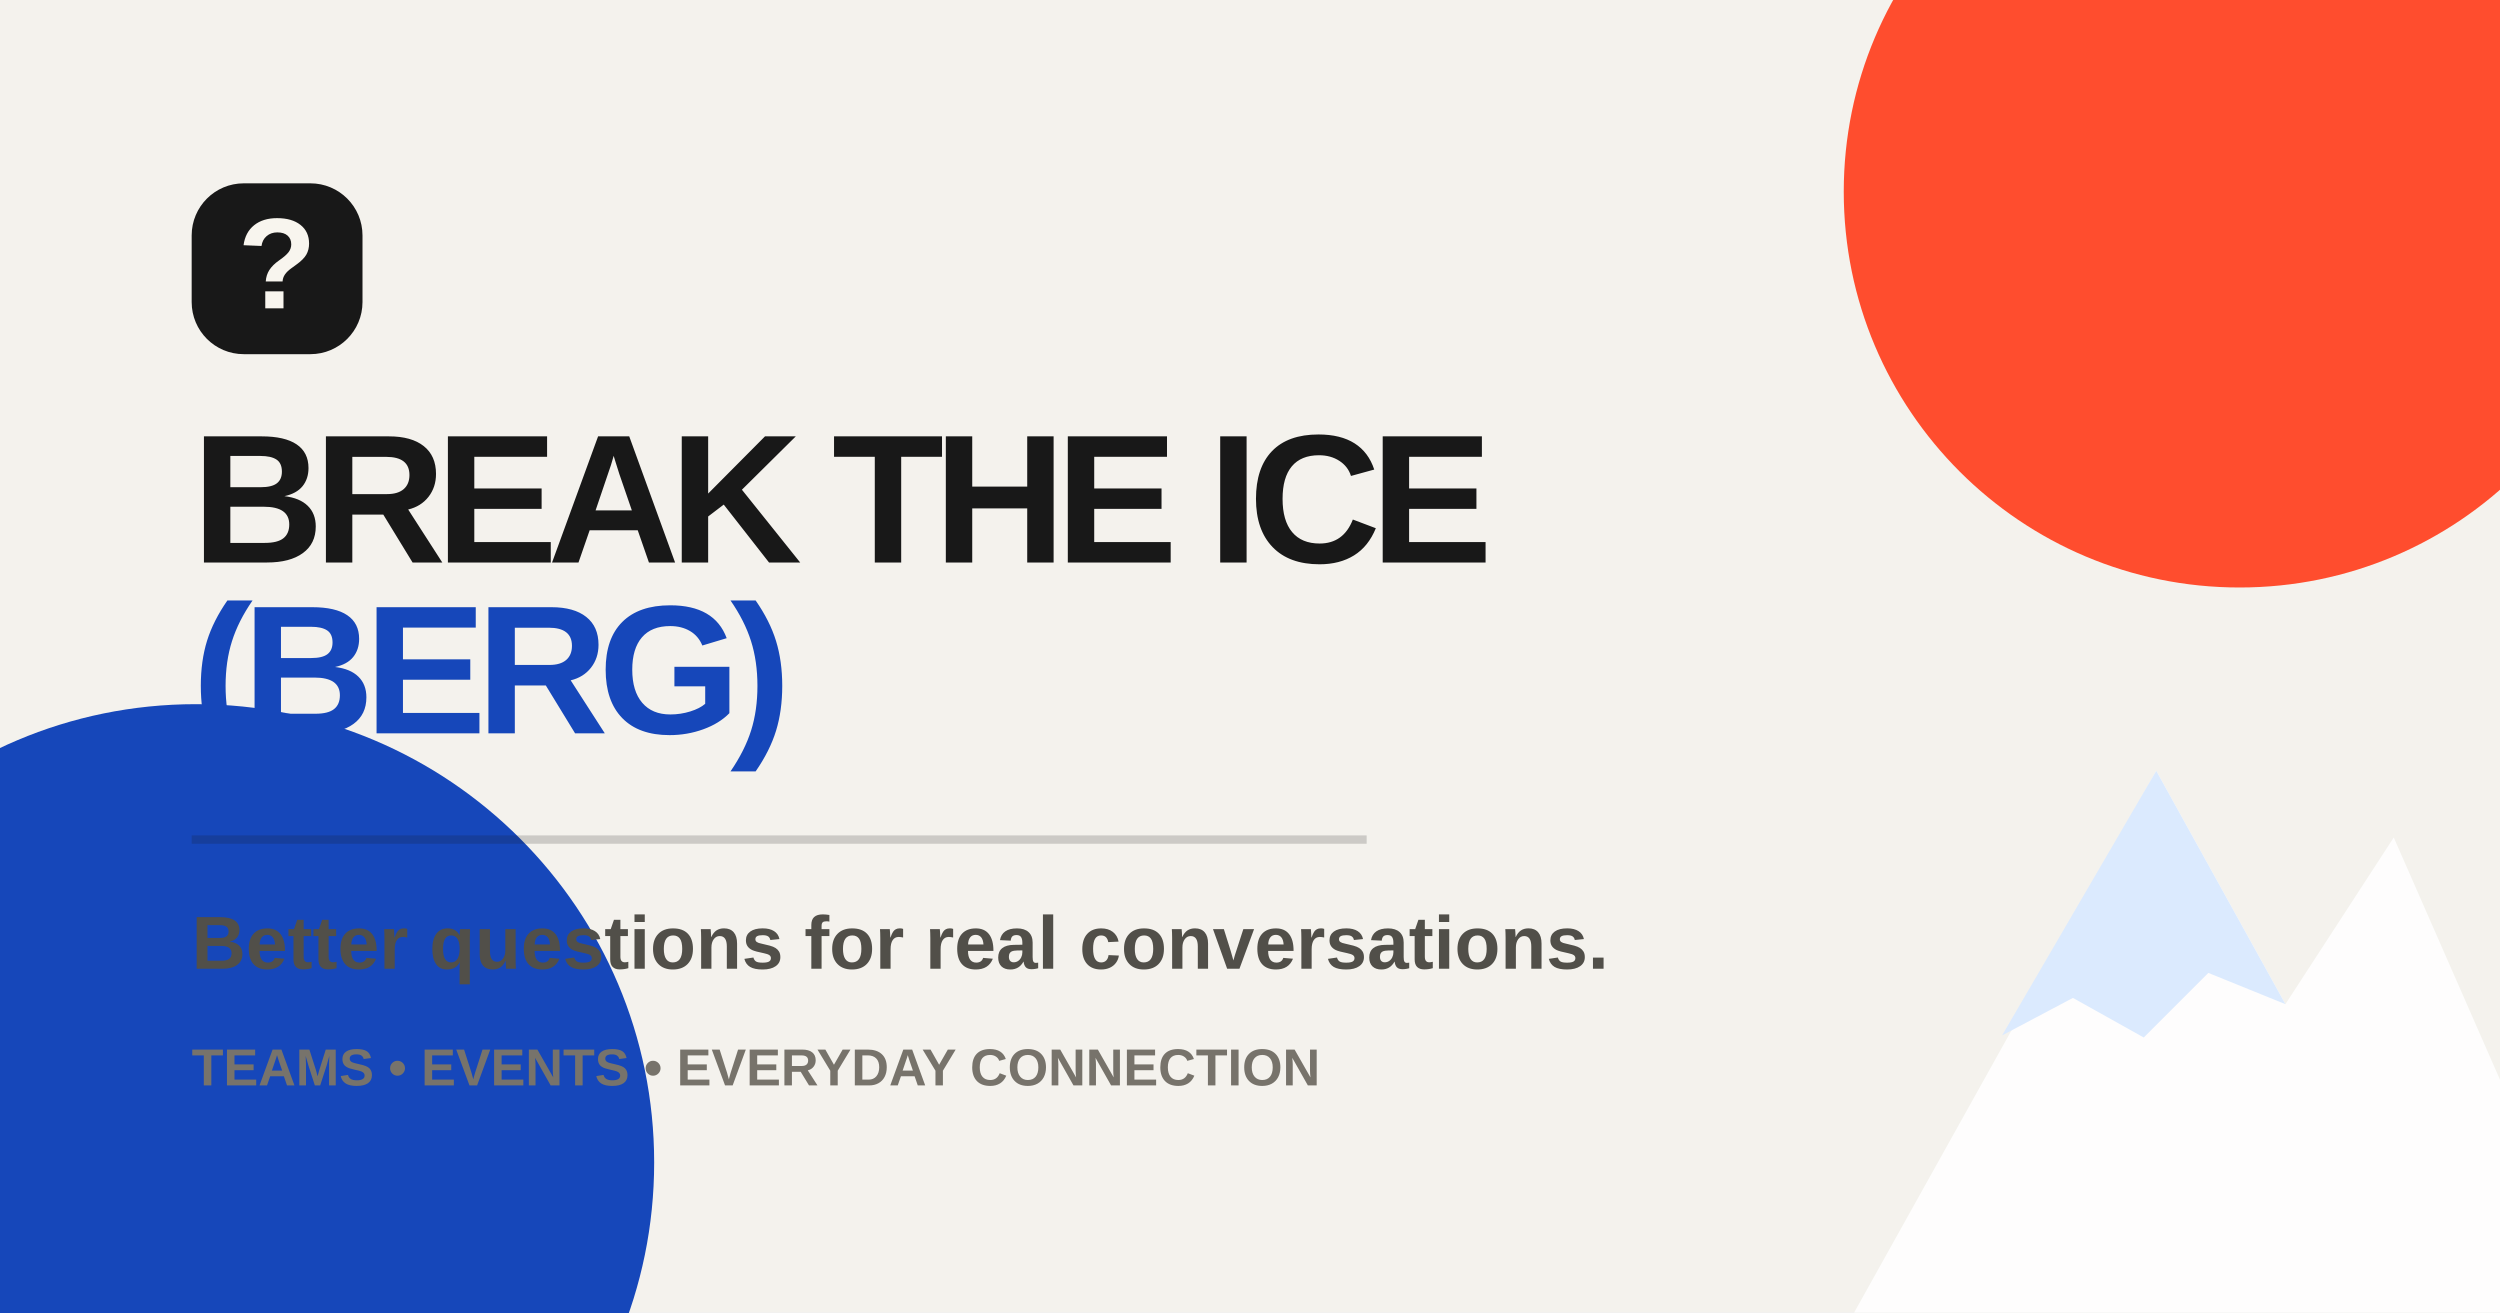
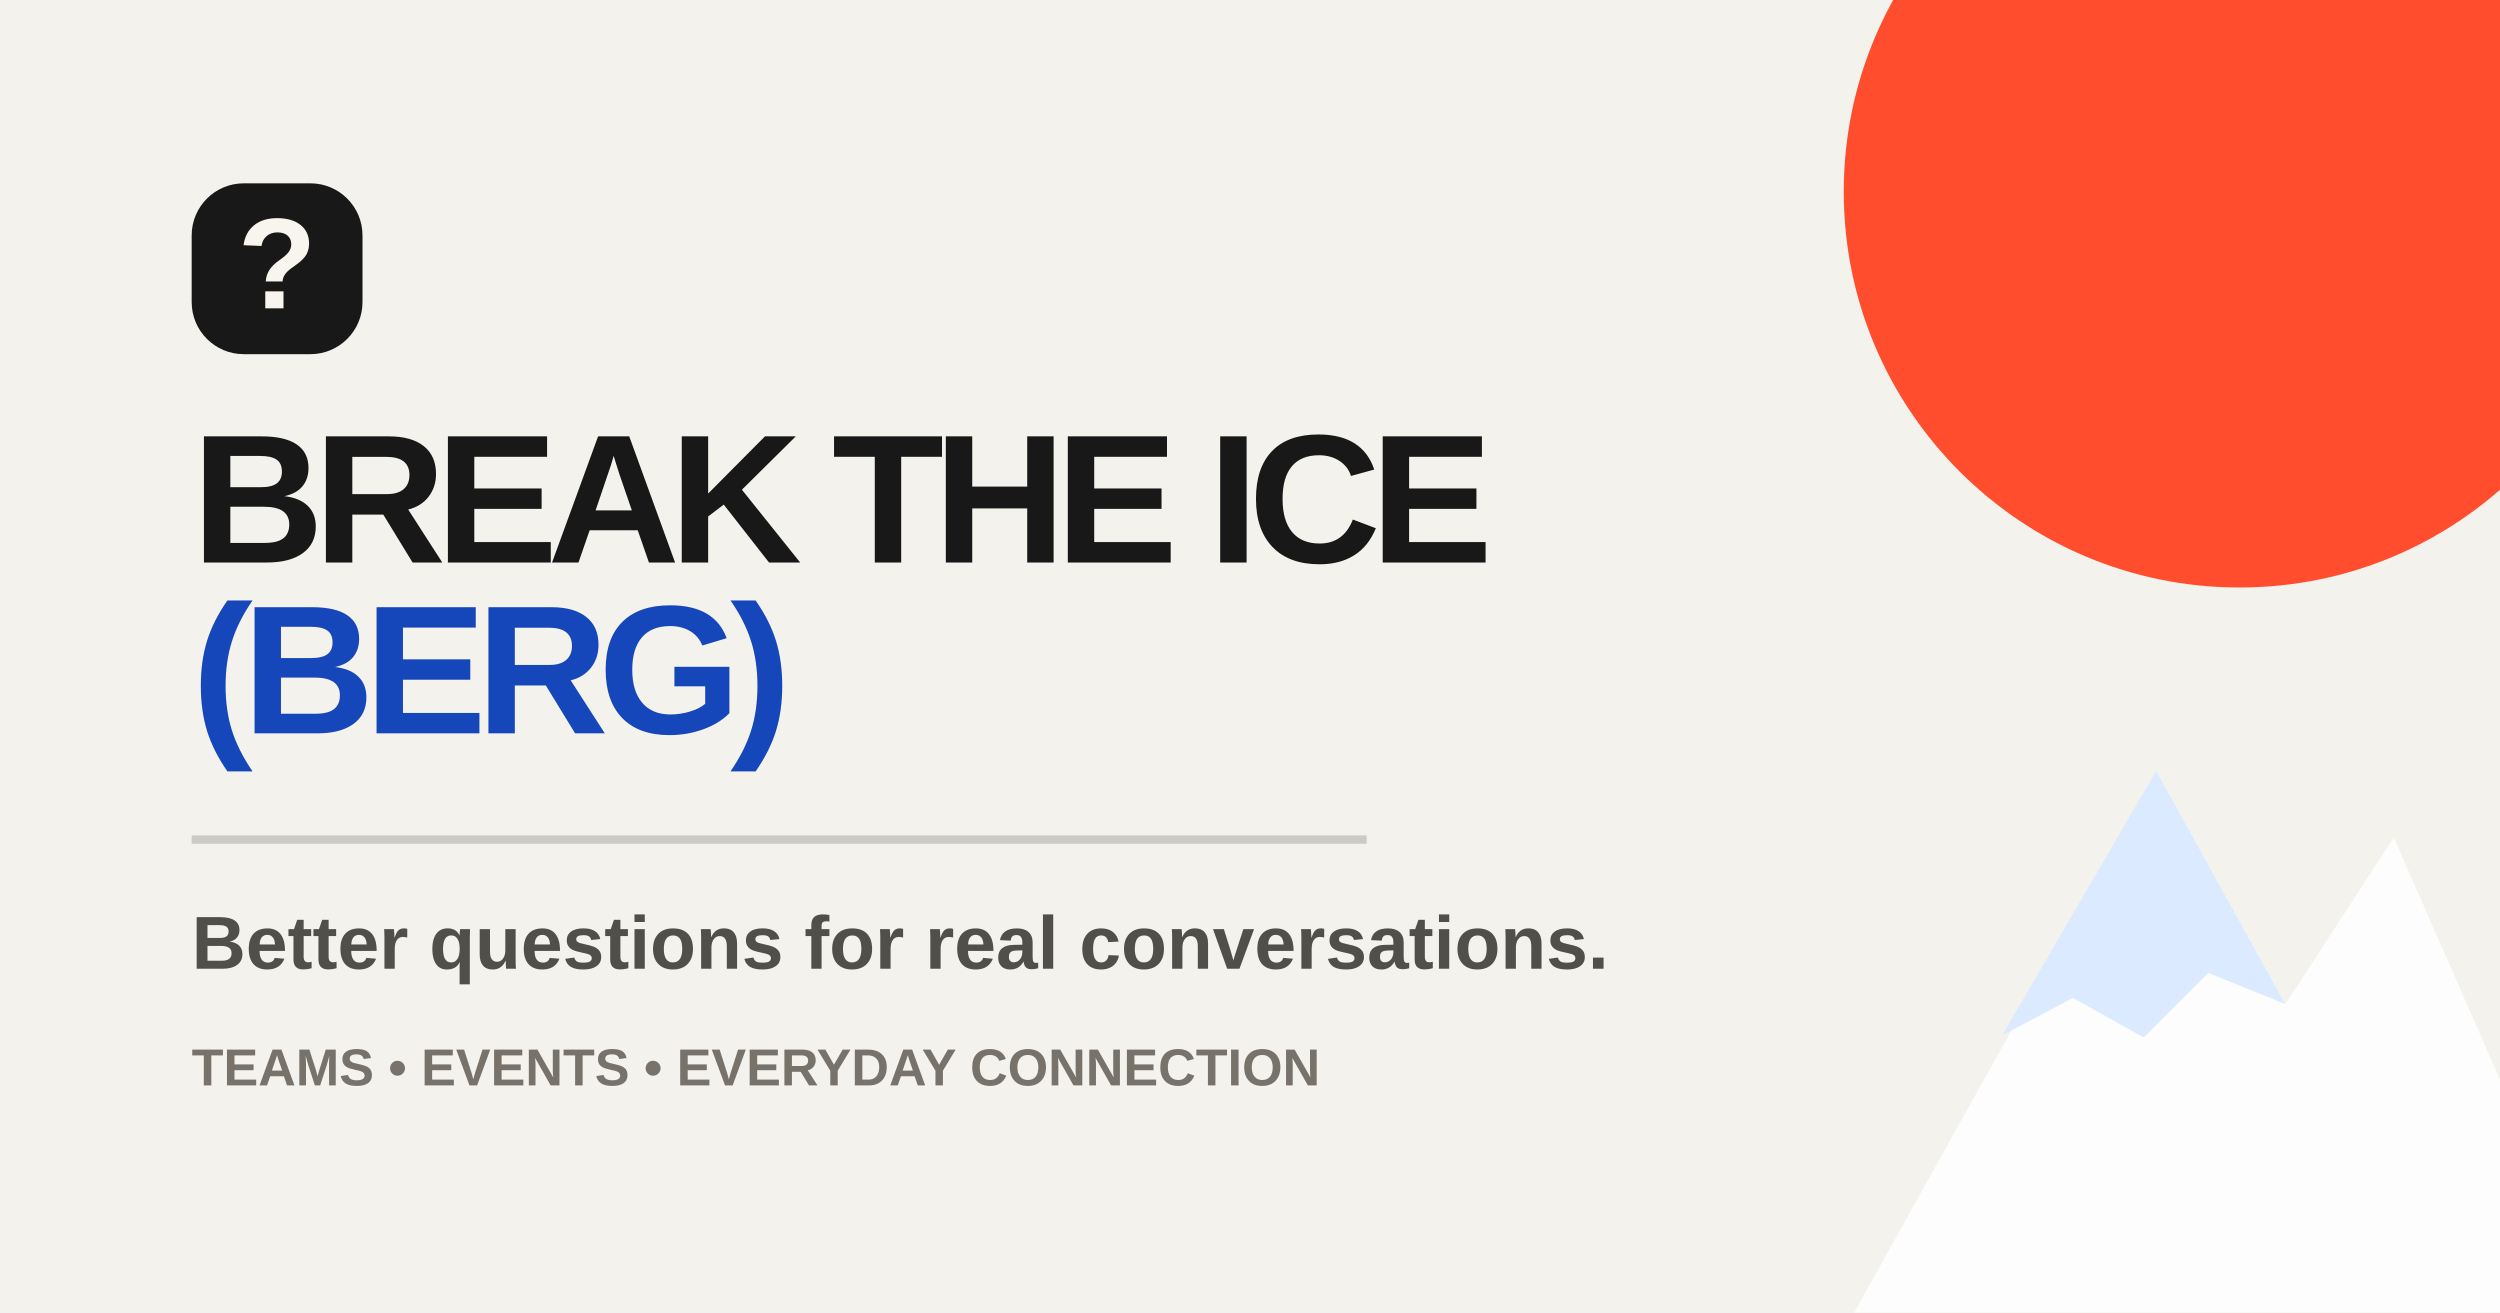
<svg xmlns="http://www.w3.org/2000/svg" width="1200" height="630" viewBox="0 0 1200 630" role="img" aria-labelledby="title desc">
  <rect width="1200" height="630" fill="#f4f2ed" />
  <circle cx="1075" cy="92" r="190" fill="#ff4d2e" />
-   <circle cx="94" cy="558" r="220" fill="#1647ba" />
  <path d="M890 630 1035 370l62 112 52-80 100 228Z" fill="#ffffff" fill-opacity=".88" />
  <path d="m1035 370 62 112-37-15-31 31-34-19-34 18Z" fill="#dbeafe" />
  <rect x="92" y="88" width="82" height="82" rx="25" fill="#181818" />
  <text x="133" y="148" text-anchor="middle" font-family="Arial, Helvetica, sans-serif" font-size="62" font-weight="900" fill="#f8f5ee">?</text>
  <text x="92" y="270" font-family="Arial, Helvetica, sans-serif" font-size="88" font-weight="900" letter-spacing="-5" fill="#181818">BREAK THE ICE</text>
  <text x="92" y="352" font-family="Arial, Helvetica, sans-serif" font-size="88" font-weight="900" letter-spacing="-5" fill="#1647ba">(BERG)</text>
  <rect x="92" y="401" width="564" height="4" fill="#181818" fill-opacity=".18" />
  <text x="92" y="465" font-family="Arial, Helvetica, sans-serif" font-size="36" font-weight="700" fill="#514f49">Better questions for real conversations.</text>
  <text x="92" y="521" font-family="Arial, Helvetica, sans-serif" font-size="25" font-weight="700" fill="#77736b">TEAMS  •  EVENTS  •  EVERYDAY CONNECTION</text>
</svg>
